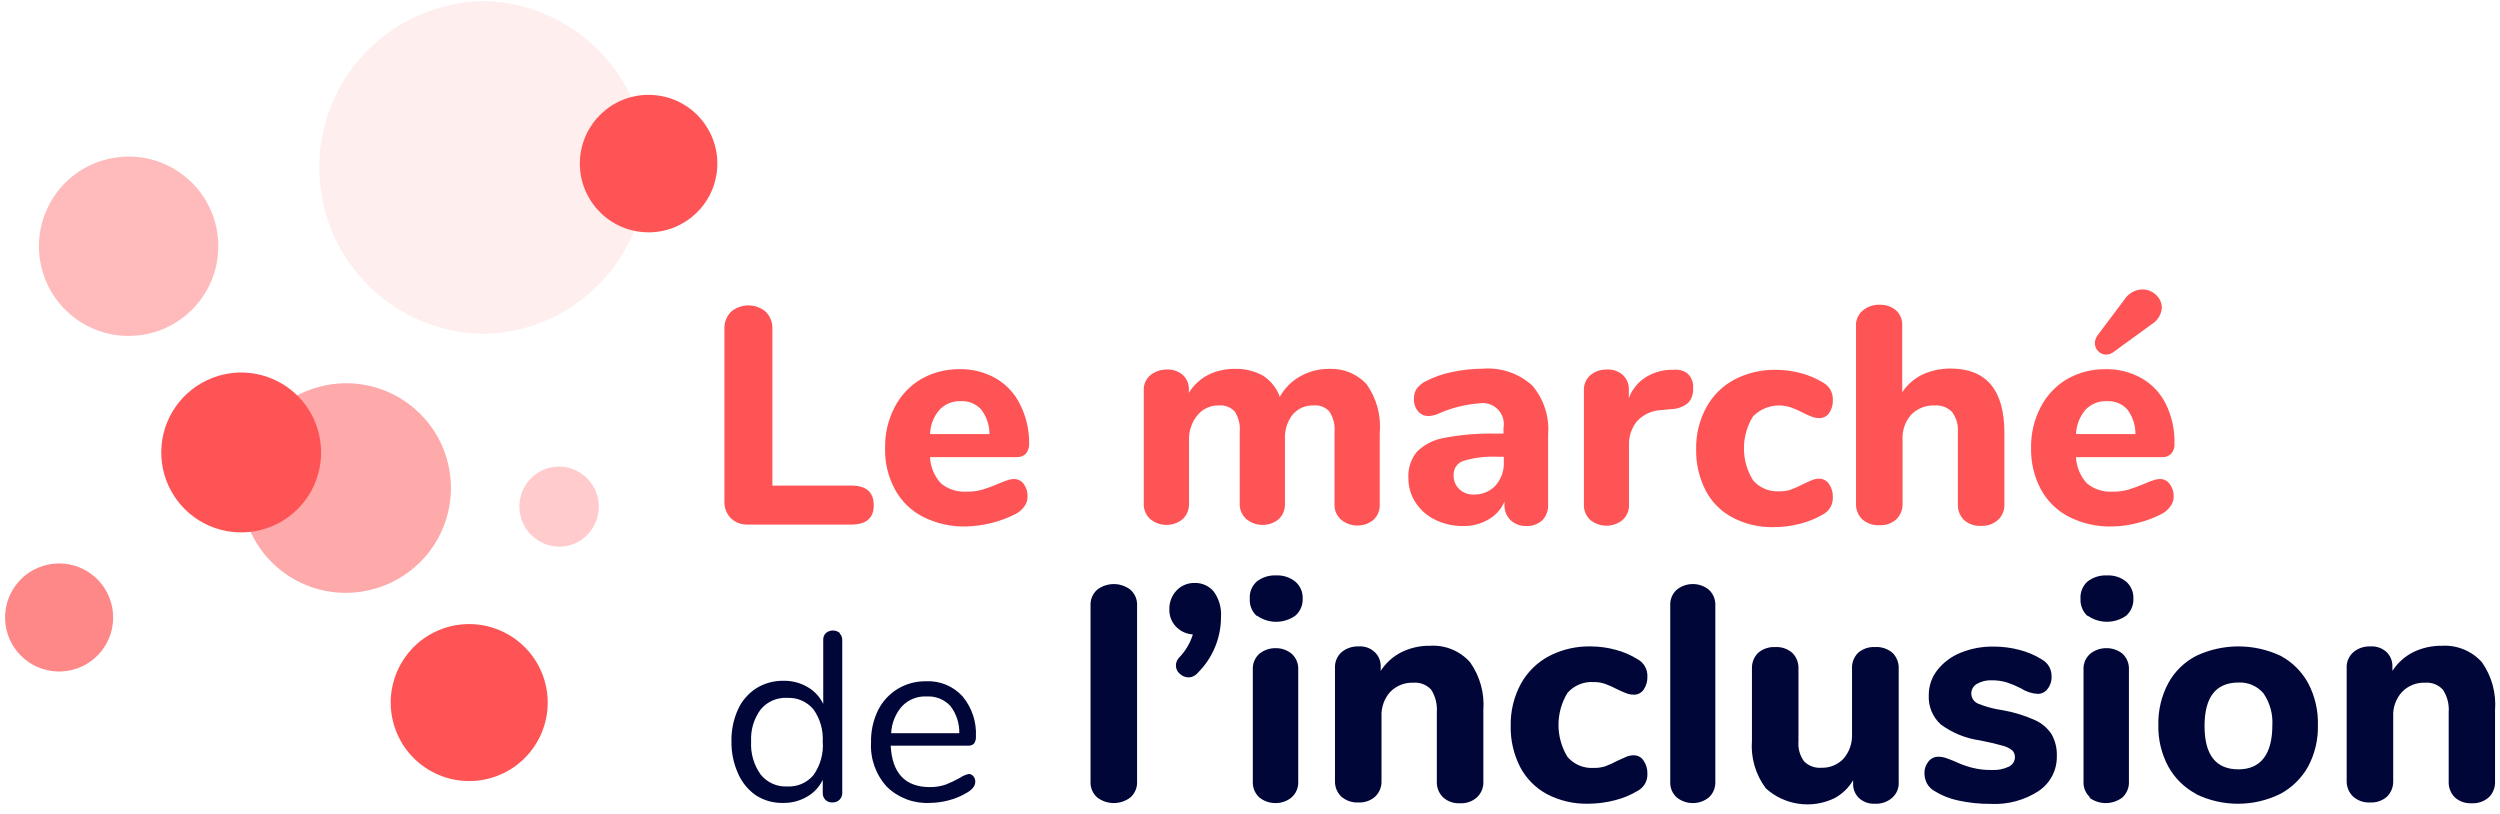
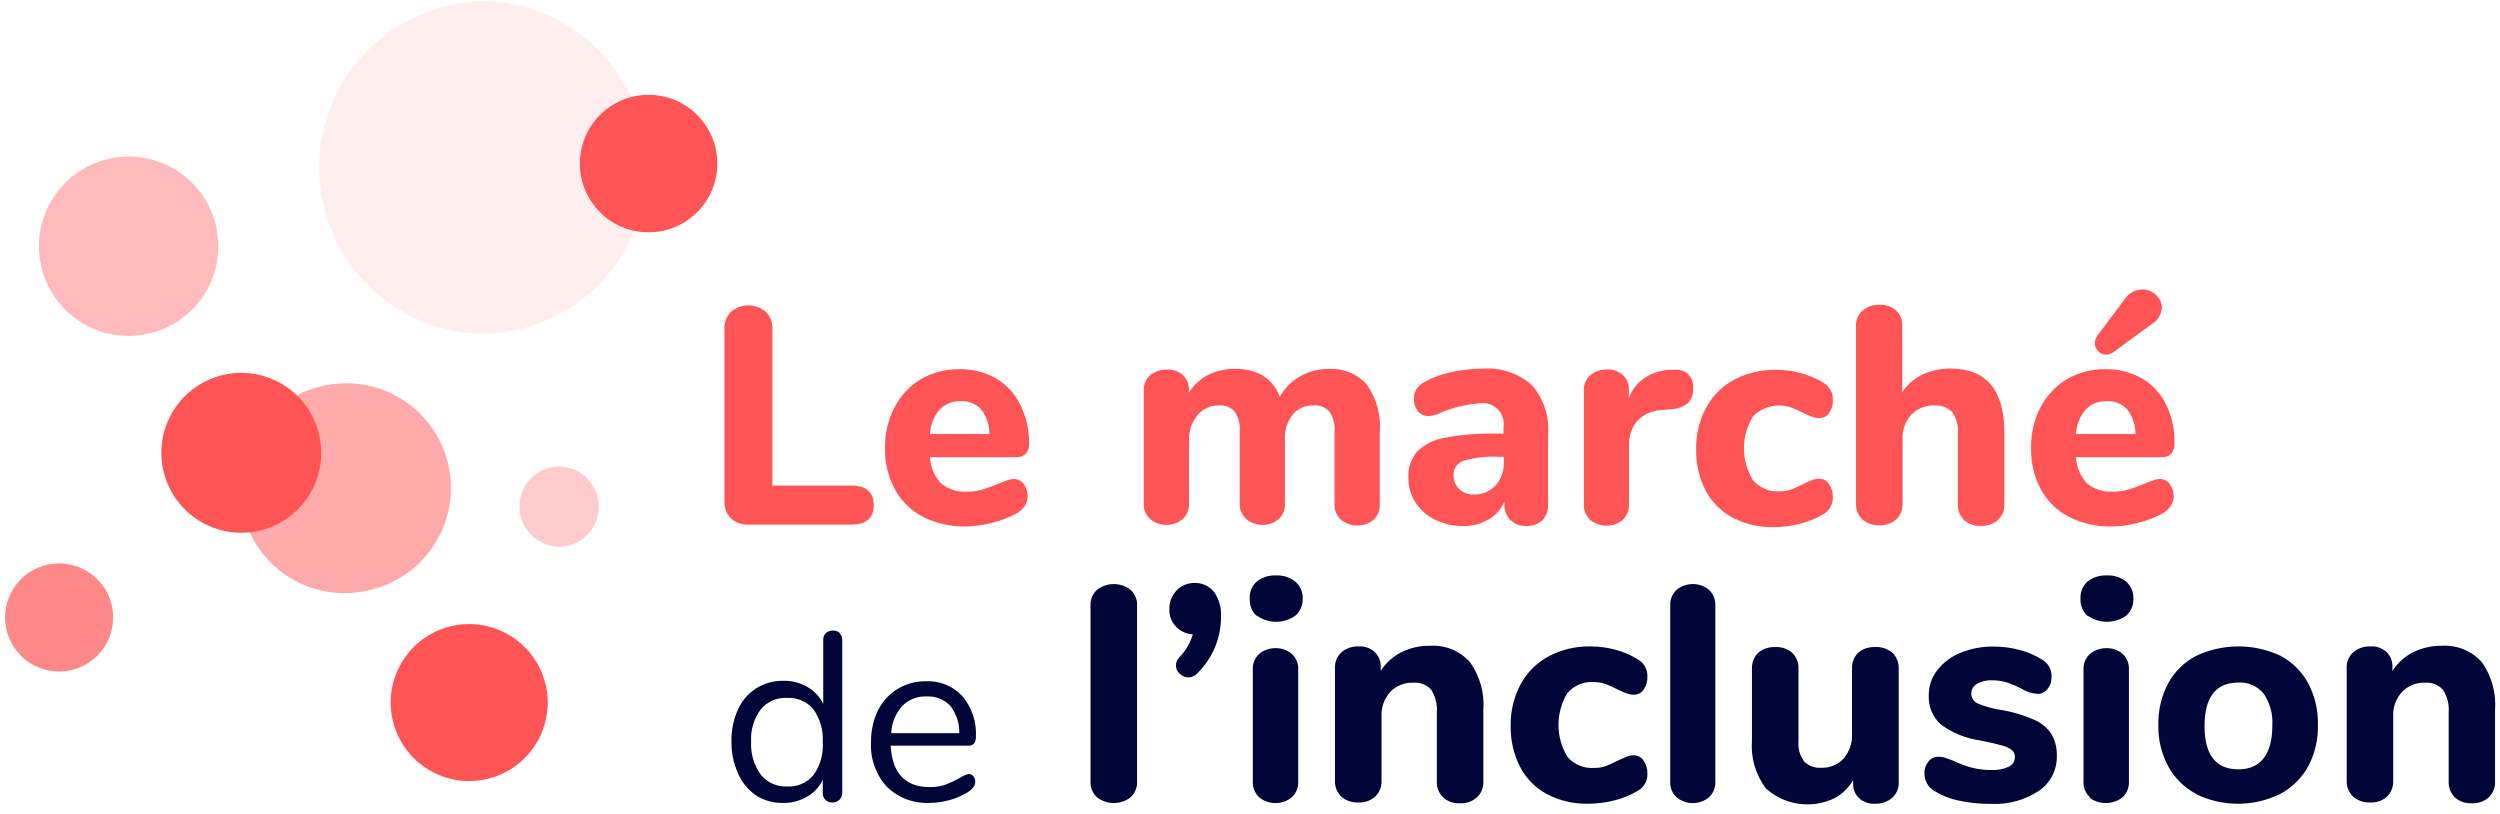
<svg xmlns="http://www.w3.org/2000/svg" preserveAspectRatio="xMinYMin meet" viewBox="0 0 249 81">
-   <g fill="none" transform="translate(-1 -1)">
-     <path fill="#FE5455" d="M73.726 52.548C73.338 52.11 73.132 51.54 73.153 50.955L73.153 33.774C73.123 33.143 73.353 32.527 73.79 32.07 74.795 31.199 76.288 31.199 77.293 32.07 77.73 32.527 77.96 33.143 77.93 33.774L77.93 49.363 85.78 49.363C87.277 49.363 88.025 50.016 88.025 51.322 88.025 52.611 87.277 53.248 85.78 53.248L75.382 53.248C74.758 53.248 74.161 52.996 73.726 52.548zM102.962 49.204C103.229 49.567 103.364 50.011 103.344 50.462 103.349 50.805 103.242 51.14 103.041 51.417 102.818 51.735 102.523 51.997 102.182 52.182 100.64 52.965 98.942 53.395 97.213 53.439 95.734 53.474 94.269 53.146 92.946 52.484 91.759 51.88 90.782 50.931 90.143 49.761 89.454 48.493 89.114 47.064 89.156 45.621 89.126 44.203 89.455 42.801 90.111 41.545 90.708 40.387 91.619 39.421 92.739 38.758 93.907 38.092 95.232 37.751 96.576 37.771 97.836 37.743 99.079 38.057 100.175 38.678 101.213 39.276 102.049 40.168 102.58 41.242 103.198 42.454 103.515 43.798 103.503 45.159 103.526 45.527 103.413 45.889 103.185 46.178 102.947 46.42 102.616 46.548 102.277 46.529L93.631 46.529C93.672 47.507 94.062 48.439 94.729 49.156 95.447 49.737 96.356 50.027 97.277 49.968 97.815 49.978 98.352 49.909 98.869 49.761 99.41 49.592 99.941 49.395 100.462 49.172 100.732 49.045 101.019 48.949 101.274 48.854 101.503 48.766 101.745 48.718 101.99 48.71 102.375 48.706 102.738 48.89 102.962 49.204zM94.586 41.799C93.995 42.477 93.658 43.338 93.631 44.236L99.554 44.236C99.554 43.35 99.263 42.488 98.726 41.783 98.206 41.215 97.457 40.911 96.688 40.955 95.899 40.924 95.134 41.231 94.586 41.799zM137.102 39.252C138.107 40.661 138.576 42.384 138.424 44.108L138.424 51.194C138.46 51.794 138.227 52.378 137.787 52.787 137.337 53.152 136.774 53.35 136.194 53.344 135.615 53.346 135.053 53.149 134.602 52.787 134.136 52.393 133.883 51.803 133.917 51.194L133.917 44.045C133.986 43.322 133.807 42.597 133.408 41.99 133.007 41.541 132.413 41.316 131.815 41.385 131.031 41.354 130.274 41.683 129.761 42.277 129.207 42.982 128.929 43.866 128.981 44.761L128.981 51.131C129.018 51.73 128.784 52.314 128.344 52.723 127.894 53.089 127.331 53.286 126.752 53.28 126.173 53.282 125.611 53.085 125.159 52.723 124.7 52.325 124.448 51.738 124.475 51.131L124.475 44.045C124.548 43.324 124.374 42.599 123.981 41.99 123.574 41.55 122.985 41.326 122.389 41.385 121.605 41.361 120.852 41.688 120.334 42.277 119.734 42.964 119.411 43.849 119.427 44.761L119.427 51.131C119.457 51.732 119.218 52.316 118.774 52.723 118.324 53.088 117.761 53.285 117.182 53.28 116.603 53.282 116.041 53.085 115.589 52.723 115.134 52.323 114.887 51.736 114.92 51.131L114.92 39.936C114.876 39.326 115.131 38.731 115.605 38.344 116.061 37.992 116.621 37.801 117.197 37.803 117.776 37.77 118.344 37.958 118.79 38.328 119.21 38.709 119.438 39.258 119.411 39.825L119.411 40.127C119.874 39.37 120.535 38.754 121.322 38.344 122.152 37.932 123.07 37.724 123.997 37.739 124.956 37.711 125.907 37.936 126.752 38.392 127.548 38.89 128.154 39.641 128.471 40.525 128.94 39.669 129.641 38.963 130.494 38.487 131.392 37.982 132.409 37.723 133.439 37.739 134.822 37.689 136.158 38.241 137.102 39.252L137.102 39.252zM153.599 39.379C154.766 40.74 155.34 42.512 155.191 44.299L155.191 51.226C155.228 51.813 155.02 52.389 154.618 52.818 154.182 53.21 153.611 53.416 153.025 53.392 152.434 53.418 151.858 53.199 151.433 52.787 151.018 52.365 150.804 51.785 150.844 51.194L150.844 50.955C150.53 51.713 149.969 52.341 149.252 52.739 148.489 53.185 147.619 53.411 146.736 53.392 145.771 53.407 144.816 53.194 143.949 52.771 143.149 52.39 142.471 51.795 141.99 51.051 141.513 50.323 141.264 49.469 141.274 48.599 141.222 47.659 141.523 46.733 142.118 46.003 142.854 45.272 143.801 44.787 144.825 44.618 146.514 44.292 148.233 44.148 149.952 44.188L150.748 44.188 150.748 43.631C150.876 42.949 150.659 42.248 150.169 41.758 149.678 41.268 148.978 41.051 148.296 41.178 146.987 41.282 145.702 41.594 144.49 42.102 144.122 42.3 143.714 42.414 143.296 42.436 142.885 42.454 142.49 42.277 142.229 41.959 141.946 41.609 141.804 41.166 141.831 40.717 141.814 40.362 141.908 40.011 142.102 39.713 142.334 39.4 142.641 39.148 142.994 38.981 143.815 38.548 144.694 38.237 145.605 38.057 146.609 37.838 147.634 37.726 148.662 37.723 150.465 37.574 152.25 38.173 153.599 39.379zM149.952 49.363C150.524 48.715 150.821 47.87 150.78 47.006L150.78 46.497 150.255 46.497C149.083 46.43 147.909 46.564 146.783 46.895 146.159 47.085 145.745 47.676 145.78 48.328 145.762 48.856 145.971 49.366 146.354 49.729 146.738 50.085 147.247 50.275 147.771 50.255 148.592 50.286 149.388 49.961 149.952 49.363zM169.092 38.217C169.479 38.582 169.678 39.104 169.634 39.634 169.682 40.179 169.504 40.721 169.14 41.131 168.645 41.533 168.026 41.752 167.389 41.752L166.481 41.847C165.536 41.874 164.643 42.288 164.013 42.994 163.486 43.663 163.215 44.499 163.248 45.35L163.248 51.21C163.286 51.813 163.045 52.4 162.596 52.803 162.145 53.167 161.583 53.364 161.003 53.36 160.425 53.36 159.863 53.164 159.411 52.803 158.961 52.4 158.721 51.813 158.758 51.21L158.758 39.936C158.715 39.329 158.963 38.738 159.427 38.344 159.878 37.983 160.441 37.791 161.019 37.803 161.598 37.764 162.169 37.952 162.611 38.328 163.032 38.709 163.26 39.258 163.232 39.825L163.232 40.653C163.535 39.827 164.093 39.118 164.825 38.631 165.553 38.157 166.393 37.882 167.261 37.834L167.691 37.834C168.191 37.767 168.696 37.905 169.092 38.217zM173.567 52.548C172.414 51.942 171.475 50.997 170.876 49.841 170.227 48.57 169.904 47.159 169.936 45.732 169.907 44.289 170.253 42.862 170.939 41.592 171.579 40.408 172.554 39.439 173.742 38.806 175.029 38.137 176.464 37.802 177.914 37.834 178.748 37.838 179.578 37.95 180.382 38.169 181.168 38.376 181.919 38.698 182.611 39.124 183.217 39.473 183.579 40.13 183.551 40.828 183.578 41.292 183.449 41.751 183.185 42.134 182.968 42.458 182.603 42.649 182.213 42.643 181.952 42.645 181.692 42.596 181.449 42.5 181.134 42.379 180.825 42.241 180.525 42.086 180.153 41.884 179.764 41.714 179.363 41.576 178.043 41.131 176.585 41.477 175.605 42.468 174.393 44.418 174.393 46.887 175.605 48.838 176.256 49.592 177.222 49.999 178.217 49.936 178.6 49.946 178.982 49.892 179.347 49.777 179.762 49.623 180.166 49.443 180.557 49.236 180.939 49.045 181.242 48.917 181.465 48.822 181.702 48.724 181.957 48.675 182.213 48.678 182.6 48.681 182.959 48.879 183.169 49.204 183.436 49.591 183.571 50.055 183.551 50.525 183.58 51.22 183.217 51.872 182.611 52.213 181.901 52.634 181.134 52.95 180.334 53.153 179.457 53.392 178.552 53.509 177.643 53.503 176.225 53.536 174.822 53.208 173.567 52.548L173.567 52.548zM200.637 44.108L200.637 51.194C200.671 51.793 200.438 52.377 200 52.787 199.533 53.201 198.92 53.413 198.296 53.376 197.678 53.412 197.07 53.2 196.608 52.787 196.193 52.364 195.973 51.786 196.003 51.194L196.003 44.045C196.057 43.329 195.854 42.617 195.43 42.038 194.972 41.571 194.33 41.331 193.678 41.385 192.807 41.346 191.96 41.682 191.354 42.309 190.757 42.982 190.449 43.863 190.494 44.761L190.494 51.131C190.526 51.726 190.299 52.306 189.873 52.723 189.411 53.136 188.803 53.349 188.185 53.312 187.561 53.349 186.948 53.137 186.481 52.723 186.054 52.306 185.828 51.726 185.86 51.131L185.86 33.535C185.81 32.93 186.053 32.338 186.513 31.943 186.996 31.534 187.616 31.323 188.248 31.354 188.83 31.338 189.396 31.536 189.841 31.911 190.256 32.282 190.484 32.819 190.462 33.376L190.462 40.064C190.969 39.302 191.674 38.691 192.5 38.296 193.4 37.889 194.379 37.688 195.366 37.707 198.88 37.749 200.637 39.883 200.637 44.108zM217.102 49.204C217.375 49.565 217.515 50.009 217.5 50.462 217.5 50.806 217.388 51.142 217.182 51.417 216.958 51.735 216.663 51.997 216.322 52.182 215.553 52.578 214.741 52.883 213.901 53.089 213.069 53.307 212.214 53.424 211.354 53.439 209.874 53.474 208.409 53.146 207.086 52.484 205.899 51.88 204.922 50.931 204.283 49.761 203.602 48.49 203.262 47.063 203.296 45.621 203.266 44.203 203.595 42.801 204.252 41.545 204.848 40.387 205.759 39.421 206.879 38.758 208.047 38.092 209.372 37.751 210.717 37.771 211.976 37.743 213.219 38.057 214.315 38.678 215.353 39.276 216.19 40.168 216.72 41.242 217.316 42.46 217.611 43.803 217.58 45.159 217.61 45.527 217.496 45.893 217.261 46.178 217.027 46.426 216.693 46.555 216.354 46.529L207.771 46.529C207.812 47.507 208.202 48.439 208.869 49.156 209.587 49.737 210.496 50.027 211.417 49.968 211.955 49.978 212.492 49.909 213.01 49.761 213.55 49.592 214.081 49.395 214.602 49.172 214.872 49.052 215.149 48.946 215.43 48.854 215.653 48.765 215.89 48.716 216.131 48.71 216.516 48.703 216.88 48.888 217.102 49.204zM208.726 41.799C208.142 42.481 207.806 43.339 207.771 44.236L213.694 44.236C213.699 43.351 213.414 42.49 212.882 41.783 212.363 41.213 211.614 40.909 210.844 40.955 210.05 40.92 209.278 41.227 208.726 41.799L208.726 41.799zM210.812 36.322C210.502 36.33 210.201 36.209 209.984 35.987 209.769 35.779 209.648 35.491 209.65 35.191 209.652 34.903 209.747 34.624 209.92 34.395L212.564 30.876C212.957 30.238 213.646 29.843 214.395 29.825 214.901 29.827 215.387 30.027 215.748 30.382 216.114 30.711 216.322 31.18 216.322 31.672 216.266 32.326 215.907 32.916 215.35 33.264L211.608 35.987C211.386 36.182 211.107 36.299 210.812 36.322L210.812 36.322z" />
-     <path fill="#000638" d="M84.618 64.076C84.797 64.252 84.895 64.494 84.889 64.745L84.889 79.952C84.9 80.213 84.802 80.467 84.618 80.653 84.426 80.837 84.167 80.935 83.901 80.924 83.64 80.939 83.384 80.84 83.201 80.653 83.021 80.465 82.929 80.211 82.946 79.952L82.946 78.662C82.61 79.385 82.052 79.982 81.354 80.366 80.632 80.78 79.812 80.989 78.981 80.971 78.022 80.994 77.079 80.728 76.274 80.207 75.493 79.658 74.881 78.903 74.506 78.025 74.057 77.025 73.834 75.937 73.854 74.841 73.829 73.744 74.052 72.655 74.506 71.656 74.896 70.795 75.527 70.065 76.322 69.554 77.133 69.05 78.073 68.79 79.029 68.806 79.86 68.788 80.68 68.997 81.401 69.411 82.097 69.799 82.653 70.395 82.994 71.115L82.994 64.745C82.979 64.491 83.071 64.243 83.248 64.061 83.655 63.708 84.259 63.708 84.666 64.061L84.618 64.076zM82.022 78.201C82.714 77.223 83.041 76.034 82.946 74.841 83.005 73.705 82.68 72.583 82.022 71.656 81.381 70.884 80.413 70.459 79.411 70.51 78.397 70.449 77.415 70.874 76.768 71.656 76.087 72.573 75.749 73.7 75.812 74.841 75.741 76.022 76.079 77.191 76.768 78.153 77.409 78.946 78.392 79.385 79.411 79.331 80.411 79.386 81.378 78.967 82.022 78.201zM97.946 78.312C98.076 78.462 98.144 78.655 98.137 78.854 98.137 79.268 97.866 79.618 97.309 79.952 96.739 80.294 96.122 80.552 95.478 80.717 94.869 80.877 94.244 80.963 93.615 80.971 92.033 81.055 90.488 80.478 89.347 79.379 88.239 78.18 87.665 76.582 87.755 74.952 87.728 73.851 87.963 72.76 88.439 71.768 88.876 70.88 89.555 70.135 90.398 69.618 91.257 69.1 92.245 68.835 93.248 68.854 94.616 68.79 95.941 69.339 96.863 70.35 97.801 71.47 98.279 72.904 98.201 74.363 98.219 74.612 98.152 74.859 98.01 75.064 97.842 75.219 97.616 75.294 97.389 75.271L89.713 75.271C89.857 78.01 91.162 79.395 93.615 79.395 94.156 79.401 94.694 79.315 95.207 79.14 95.7 78.945 96.179 78.716 96.64 78.455 96.895 78.279 97.181 78.155 97.484 78.089 97.664 78.089 97.834 78.171 97.946 78.312zM90.86 71.322C90.192 72.07 89.804 73.027 89.761 74.029L96.545 74.029C96.569 73.046 96.254 72.084 95.653 71.306 95.049 70.663 94.193 70.319 93.312 70.366 92.395 70.316 91.501 70.665 90.86 71.322zM110.287 80.43C109.831 80.03 109.584 79.443 109.618 78.838L109.618 61.322C109.584 60.716 109.831 60.129 110.287 59.729 111.261 58.989 112.609 58.989 113.583 59.729 114.038 60.129 114.285 60.716 114.252 61.322L114.252 78.838C114.285 79.443 114.038 80.03 113.583 80.43 112.609 81.17 111.261 81.17 110.287 80.43L110.287 80.43zM121.879 59.904C122.414 60.635 122.674 61.532 122.611 62.436 122.618 64.528 121.787 66.535 120.303 68.01 120.087 68.278 119.77 68.445 119.427 68.471 119.09 68.476 118.765 68.35 118.519 68.121 118.264 67.916 118.117 67.605 118.121 67.277 118.124 66.978 118.244 66.693 118.455 66.481 119.081 65.834 119.545 65.048 119.809 64.188 119.167 64.153 118.563 63.874 118.121 63.408 117.685 62.949 117.45 62.336 117.468 61.704 117.446 61.002 117.704 60.32 118.185 59.809 118.654 59.32 119.306 59.049 119.984 59.061 120.711 59.041 121.407 59.351 121.879 59.904L121.879 59.904zM126.178 62.357C125.699 61.924 125.441 61.298 125.478 60.653 125.427 59.997 125.686 59.354 126.178 58.917 126.727 58.49 127.411 58.275 128.105 58.312 128.797 58.277 129.477 58.498 130.016 58.933 130.502 59.35 130.772 59.965 130.748 60.605 130.778 61.252 130.515 61.878 130.032 62.309 128.881 63.138 127.329 63.138 126.178 62.309L126.178 62.357zM126.433 80.43C125.989 80.023 125.75 79.439 125.78 78.838L125.78 67.691C125.747 67.086 125.993 66.499 126.449 66.099 126.903 65.742 127.464 65.551 128.041 65.557 128.619 65.544 129.183 65.736 129.634 66.099 130.089 66.499 130.336 67.086 130.303 67.691L130.303 78.838C130.336 79.443 130.089 80.03 129.634 80.43 129.185 80.797 128.621 80.994 128.041 80.987 127.457 80.991 126.889 80.795 126.433 80.43L126.433 80.43zM147.42 66.959C148.403 68.349 148.87 70.038 148.742 71.736L148.742 78.822C148.776 79.421 148.543 80.004 148.105 80.414 147.643 80.828 147.036 81.04 146.417 81.003 145.798 81.043 145.189 80.831 144.729 80.414 144.303 79.997 144.076 79.417 144.108 78.822L144.108 71.943C144.168 71.154 143.972 70.367 143.551 69.697 143.101 69.204 142.449 68.945 141.783 68.997 140.912 68.959 140.066 69.295 139.459 69.92 138.862 70.594 138.554 71.474 138.599 72.373L138.599 78.742C138.631 79.337 138.404 79.918 137.978 80.334 137.516 80.748 136.908 80.96 136.29 80.924 135.667 80.957 135.055 80.746 134.586 80.334 134.159 79.918 133.933 79.337 133.965 78.742L133.965 67.548C133.93 66.945 134.17 66.36 134.618 65.955 135.097 65.562 135.703 65.358 136.322 65.382 136.907 65.339 137.483 65.541 137.914 65.939 138.317 66.318 138.537 66.852 138.519 67.404L138.519 67.818C139.03 67.024 139.745 66.38 140.589 65.955 141.48 65.518 142.463 65.299 143.455 65.318 144.958 65.23 146.419 65.834 147.42 66.959L147.42 66.959zM155.08 80.096C153.936 79.483 153.004 78.539 152.404 77.389 151.755 76.118 151.433 74.706 151.465 73.28 151.438 71.832 151.783 70.401 152.468 69.124 153.114 67.948 154.087 66.985 155.271 66.354 156.558 65.684 157.992 65.35 159.443 65.382 160.276 65.385 161.106 65.498 161.911 65.717 162.693 65.921 163.439 66.243 164.124 66.672 164.739 67.014 165.108 67.673 165.08 68.376 165.099 68.839 164.971 69.296 164.713 69.682 164.492 70.008 164.12 70.2 163.726 70.191 163.47 70.191 163.216 70.143 162.978 70.048 162.657 69.928 162.343 69.789 162.038 69.634 161.669 69.435 161.286 69.265 160.892 69.124 160.525 68.991 160.136 68.926 159.745 68.933 158.748 68.862 157.775 69.263 157.118 70.016 155.928 71.972 155.928 74.429 157.118 76.385 157.772 77.145 158.745 77.552 159.745 77.484 160.128 77.494 160.51 77.44 160.876 77.325 161.287 77.174 161.686 76.993 162.07 76.783L162.994 76.369C163.226 76.273 163.475 76.224 163.726 76.226 164.118 76.224 164.485 76.422 164.697 76.752 164.965 77.139 165.099 77.603 165.08 78.073 165.11 78.772 164.739 79.427 164.124 79.761 163.421 80.184 162.659 80.501 161.863 80.701 160.984 80.931 160.08 81.048 159.172 81.051 157.749 81.083 156.341 80.754 155.08 80.096zM168.01 80.43C167.56 80.027 167.319 79.44 167.357 78.838L167.357 61.322C167.319 60.719 167.56 60.132 168.01 59.729 168.462 59.368 169.023 59.172 169.602 59.172 170.181 59.168 170.744 59.365 171.194 59.729 171.638 60.136 171.877 60.72 171.847 61.322L171.847 78.838C171.877 79.439 171.638 80.023 171.194 80.43 170.744 80.795 170.181 80.992 169.602 80.987 169.023 80.988 168.462 80.791 168.01 80.43L168.01 80.43zM189.49 66.019C189.914 66.438 190.139 67.017 190.111 67.611L190.111 78.869C190.154 79.473 189.912 80.062 189.459 80.462 188.987 80.869 188.377 81.08 187.755 81.051 187.171 81.086 186.597 80.885 186.162 80.494 185.762 80.114 185.547 79.579 185.573 79.029L185.573 78.71C185.132 79.462 184.493 80.079 183.726 80.494 181.459 81.597 178.749 81.213 176.879 79.522 175.85 78.152 175.357 76.453 175.494 74.745L175.494 67.611C175.466 67.017 175.691 66.438 176.115 66.019 176.59 65.619 177.198 65.414 177.818 65.446 178.434 65.412 179.039 65.617 179.506 66.019 179.93 66.438 180.155 67.017 180.127 67.611L180.127 74.841C180.067 75.55 180.265 76.257 180.685 76.831 181.141 77.288 181.776 77.521 182.42 77.468 183.249 77.494 184.049 77.163 184.618 76.561 185.197 75.884 185.499 75.014 185.462 74.124L185.462 67.611C185.428 67.019 185.648 66.44 186.067 66.019 186.534 65.617 187.139 65.412 187.755 65.446 188.386 65.406 189.007 65.611 189.49 66.019zM196.051 80.732C195.193 80.556 194.373 80.227 193.631 79.761 193.327 79.582 193.079 79.323 192.914 79.013 192.758 78.707 192.677 78.369 192.675 78.025 192.658 77.597 192.8 77.177 193.073 76.847 193.31 76.543 193.675 76.367 194.061 76.369 194.332 76.372 194.601 76.42 194.857 76.513 195.111 76.608 195.398 76.704 195.685 76.831 196.227 77.091 196.792 77.299 197.373 77.452 198.038 77.626 198.724 77.707 199.411 77.691 199.987 77.721 200.562 77.606 201.083 77.357 201.443 77.188 201.677 76.831 201.688 76.433 201.697 76.18 201.605 75.934 201.433 75.748 201.148 75.52 200.817 75.357 200.462 75.271 199.984 75.127 199.252 74.952 198.217 74.745 196.798 74.55 195.452 74.003 194.299 73.153 193.485 72.41 193.046 71.34 193.105 70.239 193.099 69.339 193.396 68.464 193.949 67.755 194.554 66.984 195.35 66.386 196.258 66.019 197.309 65.592 198.436 65.381 199.57 65.398 200.441 65.397 201.308 65.51 202.15 65.732 202.938 65.934 203.69 66.256 204.379 66.688 204.994 67.03 205.363 67.689 205.334 68.392 205.355 68.835 205.213 69.271 204.936 69.618 204.711 69.929 204.349 70.113 203.965 70.111 203.363 70.078 202.781 69.885 202.277 69.554 201.825 69.324 201.357 69.127 200.876 68.965 200.395 68.824 199.896 68.754 199.395 68.758 198.866 68.732 198.341 68.859 197.882 69.124 197.531 69.332 197.323 69.717 197.343 70.124 197.363 70.532 197.608 70.895 197.978 71.067 198.774 71.394 199.609 71.619 200.462 71.736 201.56 71.926 202.629 72.252 203.646 72.707 204.334 73.007 204.92 73.499 205.334 74.124 205.707 74.789 205.889 75.544 205.86 76.306 205.89 77.694 205.212 79.002 204.061 79.777 202.646 80.703 200.972 81.155 199.283 81.067 198.197 81.074 197.113 80.962 196.051 80.732zM208.917 62.357C208.444 61.92 208.187 61.296 208.217 60.653 208.173 59.998 208.431 59.358 208.917 58.917 209.472 58.49 210.161 58.275 210.86 58.312 211.551 58.277 212.232 58.498 212.771 58.933 213.245 59.357 213.508 59.969 213.487 60.605 213.517 61.249 213.26 61.872 212.787 62.309 211.629 63.136 210.074 63.136 208.917 62.309L208.917 62.357zM209.188 80.43C208.732 80.03 208.486 79.443 208.519 78.838L208.519 67.691C208.485 67.082 208.738 66.493 209.204 66.099 209.657 65.742 210.219 65.551 210.796 65.557 211.374 65.547 211.937 65.739 212.389 66.099 212.832 66.506 213.072 67.09 213.041 67.691L213.041 78.838C213.072 79.439 212.832 80.023 212.389 80.43 211.41 81.173 210.055 81.173 209.076 80.43L209.188 80.43zM219.745 80.08C218.568 79.459 217.6 78.507 216.959 77.341 216.277 76.069 215.937 74.643 215.971 73.201 215.939 71.754 216.279 70.322 216.959 69.045 217.595 67.879 218.566 66.931 219.745 66.322 222.408 65.069 225.49 65.069 228.153 66.322 229.311 66.943 230.263 67.89 230.892 69.045 231.566 70.324 231.901 71.755 231.863 73.201 231.903 74.641 231.568 76.068 230.892 77.341 230.246 78.503 229.279 79.454 228.105 80.08 225.453 81.379 222.349 81.379 219.697 80.08L219.745 80.08zM227.325 73.248C227.393 72.119 227.085 70.999 226.449 70.064 225.831 69.331 224.906 68.93 223.949 68.981 221.704 68.981 220.573 70.43 220.573 73.312 220.573 76.194 221.704 77.627 223.949 77.627 226.194 77.627 227.325 76.083 227.325 73.248zM248.201 66.959C249.177 68.351 249.639 70.04 249.506 71.736L249.506 78.822C249.538 79.417 249.312 79.997 248.885 80.414 248.418 80.828 247.805 81.04 247.182 81.003 246.563 81.04 245.955 80.828 245.494 80.414 245.078 79.991 244.858 79.414 244.889 78.822L244.889 71.943C244.951 71.151 244.75 70.362 244.315 69.697 243.866 69.204 243.213 68.945 242.548 68.997 241.681 68.96 240.841 69.296 240.239 69.92 239.631 70.588 239.315 71.471 239.363 72.373L239.363 78.742C239.393 79.334 239.174 79.912 238.758 80.334 238.296 80.748 237.689 80.96 237.07 80.924 236.446 80.961 235.834 80.749 235.366 80.334 234.935 79.919 234.704 79.34 234.729 78.742L234.729 67.548C234.694 66.942 234.941 66.354 235.398 65.955 235.875 65.558 236.482 65.354 237.102 65.382 237.686 65.343 238.262 65.544 238.694 65.939 239.091 66.321 239.305 66.854 239.283 67.404L239.283 67.818C239.799 67.027 240.512 66.385 241.354 65.955 242.246 65.523 243.228 65.305 244.22 65.318 245.727 65.232 247.192 65.835 248.201 66.959L248.201 66.959z" />
-     <path fill="#FEA9AA" d="M35.494,39.172 C34.452,39.169 33.416,39.325 32.42,39.634 C27.463,41.132 24.355,46.041 25.122,51.163 C25.889,56.285 30.299,60.068 35.478,60.048 C36.52,60.045 37.557,59.884 38.551,59.57 C43.481,58.052 46.561,53.158 45.797,48.056 C45.032,42.954 40.652,39.178 35.494,39.172" />
-     <path fill="#FE5455" d="M32.611,43.662 C33.588,46.743 32.604,50.109 30.123,52.18 C27.642,54.25 24.155,54.616 21.298,53.105 C18.442,51.593 16.782,48.505 17.098,45.289 C17.414,42.072 19.643,39.366 22.739,38.439 C26.904,37.193 31.298,39.518 32.611,43.662 L32.611,43.662 Z" />
-     <path fill="#FEE" d="M49.363,1.115 C47.71,1.112 46.067,1.365 44.49,1.863 C36.658,4.273 31.766,12.051 32.985,20.155 C34.204,28.259 41.168,34.253 49.363,34.252 C58.314,33.974 65.426,26.638 65.426,17.683 C65.426,8.728 58.314,1.392 49.363,1.115" />
-     <path fill="#FE5455" d="M65.589 10.446C61.929 10.452 58.921 13.336 58.76 16.992 58.6 20.649 61.343 23.786 64.989 24.113 68.634 24.44 71.892 21.842 72.385 18.215 72.878 14.588 70.432 11.215 66.831 10.557 66.422 10.481 66.006 10.443 65.589 10.446M55.207 68.678C56.475 72.805 54.158 77.178 50.032 78.448 45.906 79.717 41.532 77.402 40.261 73.276 38.991 69.15 41.304 64.775 45.43 63.503 49.558 62.24 53.931 64.554 55.207 68.678L55.207 68.678z" />
-     <path fill="#FE8788" d="M6.895,57.118 C6.355,57.12 5.819,57.201 5.303,57.357 C2.612,58.186 1.015,60.95 1.64,63.695 C2.266,66.441 4.902,68.24 7.687,67.823 C10.471,67.405 12.463,64.911 12.256,62.103 C12.048,59.295 9.711,57.121 6.895,57.118" />
-     <path fill="#FFCBCC" d="M56.688,47.468 C56.289,47.473 55.893,47.532 55.51,47.643 C53.642,48.242 52.485,50.107 52.778,52.046 C53.071,53.985 54.727,55.425 56.688,55.446 C57.087,55.449 57.485,55.39 57.866,55.271 C59.734,54.672 60.891,52.807 60.598,50.868 C60.305,48.929 58.649,47.489 56.688,47.468" />
-     <path fill="#FBB" d="M13.838,16.592 C12.953,16.594 12.074,16.723 11.226,16.975 C6.749,18.328 4.074,22.905 5.092,27.47 C6.11,32.035 10.477,35.042 15.105,34.364 C19.732,33.687 23.054,29.555 22.722,24.89 C22.389,20.225 18.515,16.606 13.838,16.592" />
+   <g fill="none">
+     <path fill="#FE5455" d="M72.726 51.548a2.277 2.277 0 01-.573-1.593V32.774c-.03-.631.2-1.247.637-1.704a2.675 2.675 0 013.503 0c.437.457.667 1.073.637 1.704v15.59h7.85c1.497 0 2.245.652 2.245 1.958 0 1.29-.748 1.926-2.245 1.926H74.382a2.308 2.308 0 01-1.656-.7zm29.236-3.344c.267.363.402.807.382 1.258.005.343-.102.678-.303.955-.223.318-.518.58-.86.765a11.624 11.624 0 01-4.968 1.257 9.076 9.076 0 01-4.267-.955 6.608 6.608 0 01-2.803-2.723 8.169 8.169 0 01-.987-4.14 8.424 8.424 0 01.955-4.076 6.927 6.927 0 012.628-2.787 7.532 7.532 0 013.837-.987 6.99 6.99 0 013.6.907 6.051 6.051 0 012.404 2.564 8.455 8.455 0 01.923 3.917c.023.368-.09.73-.318 1.02a1.18 1.18 0 01-.908.35h-8.646c.04.978.43 1.91 1.098 2.627.718.58 1.627.87 2.548.812a5.43 5.43 0 001.592-.207 16.8 16.8 0 001.593-.589c.27-.127.557-.223.812-.318a2.2 2.2 0 01.716-.144c.385-.004.748.18.972.494zm-8.376-7.405a3.885 3.885 0 00-.955 2.437h5.923c0-.886-.29-1.748-.828-2.453a2.564 2.564 0 00-2.038-.828 2.77 2.77 0 00-2.102.844zm42.516-2.547a7.261 7.261 0 011.322 4.856v7.086a2.01 2.01 0 01-.637 1.593 2.485 2.485 0 01-1.593.557 2.533 2.533 0 01-1.592-.557 1.943 1.943 0 01-.685-1.593v-7.15a3.185 3.185 0 00-.51-2.054 1.847 1.847 0 00-1.592-.605 2.58 2.58 0 00-2.054.892 3.678 3.678 0 00-.78 2.484v6.37a2.005 2.005 0 01-.637 1.592 2.484 2.484 0 01-1.592.557 2.532 2.532 0 01-1.593-.557 1.99 1.99 0 01-.684-1.592v-7.086a3.19 3.19 0 00-.494-2.055 1.91 1.91 0 00-1.592-.605 2.627 2.627 0 00-2.055.892 3.678 3.678 0 00-.907 2.484v6.37a2.022 2.022 0 01-.653 1.592 2.5 2.5 0 01-1.592.557 2.532 2.532 0 01-1.593-.557 1.975 1.975 0 01-.669-1.592V38.936a1.881 1.881 0 01.685-1.592 2.596 2.596 0 011.592-.541 2.293 2.293 0 011.593.525c.42.38.648.93.62 1.497v.302a4.889 4.889 0 011.912-1.783 5.812 5.812 0 012.675-.605c.96-.028 1.91.197 2.755.653a4.188 4.188 0 011.72 2.133 5.191 5.191 0 012.022-2.038 5.828 5.828 0 012.945-.748 4.777 4.777 0 013.663 1.513zm16.497.127a6.704 6.704 0 011.592 4.92v6.927a2.134 2.134 0 01-.573 1.592 2.245 2.245 0 01-1.593.574 2.15 2.15 0 01-1.592-.605 2.07 2.07 0 01-.59-1.593v-.239a3.63 3.63 0 01-1.591 1.784 4.777 4.777 0 01-2.516.653 6.13 6.13 0 01-2.787-.621 4.777 4.777 0 01-1.959-1.72 4.379 4.379 0 01-.716-2.452 3.774 3.774 0 01.844-2.596 5 5 0 012.707-1.385 24.076 24.076 0 015.127-.43h.796v-.557a2.102 2.102 0 00-2.452-2.453c-1.31.104-2.594.416-3.806.924a2.85 2.85 0 01-1.194.334 1.306 1.306 0 01-1.067-.477 1.8 1.8 0 01-.398-1.242 1.688 1.688 0 01.27-1.004c.233-.313.54-.565.893-.732a9.554 9.554 0 012.611-.924 14.49 14.49 0 013.057-.334 6.592 6.592 0 014.937 1.656zm-3.647 9.984a3.328 3.328 0 00.828-2.357v-.51h-.525a10.239 10.239 0 00-3.472.399 1.417 1.417 0 00-1.003 1.433 1.843 1.843 0 00.574 1.401c.384.356.893.546 1.417.526a2.85 2.85 0 002.181-.892zm19.14-11.146c.387.365.586.887.542 1.417a1.99 1.99 0 01-.494 1.497 2.77 2.77 0 01-1.751.62l-.908.096a3.44 3.44 0 00-2.468 1.147 3.583 3.583 0 00-.765 2.356v5.86a1.975 1.975 0 01-.652 1.593 2.5 2.5 0 01-1.593.557c-.578 0-1.14-.196-1.592-.557-.45-.403-.69-.99-.653-1.593V38.936a1.91 1.91 0 01.669-1.592 2.468 2.468 0 011.592-.541 2.23 2.23 0 011.592.525c.421.38.649.93.621 1.497v.828a4.14 4.14 0 011.593-2.022 4.968 4.968 0 012.436-.797h.43c.5-.067 1.005.07 1.401.383zm4.475 14.33a6.37 6.37 0 01-2.691-2.706 8.599 8.599 0 01-.94-4.109 8.344 8.344 0 011.003-4.14 6.847 6.847 0 012.803-2.786 8.63 8.63 0 014.172-.972 9.554 9.554 0 012.468.335 8.264 8.264 0 012.23.955c.605.35.967 1.006.939 1.704.027.464-.102.923-.366 1.306a1.146 1.146 0 01-.972.51 2.038 2.038 0 01-.764-.144 9.156 9.156 0 01-.924-.414 7.627 7.627 0 00-1.162-.51 3.646 3.646 0 00-3.758.892 6.035 6.035 0 000 6.37 3.185 3.185 0 002.612 1.098 3.46 3.46 0 001.13-.159c.415-.154.82-.334 1.21-.541.382-.191.685-.319.908-.414.237-.098.492-.147.748-.144.387.003.746.2.956.526.267.387.402.851.382 1.321a1.847 1.847 0 01-.94 1.688c-.71.42-1.477.737-2.277.94a9.984 9.984 0 01-2.69.35 8.344 8.344 0 01-4.077-.955zm27.07-8.439v7.086a2.022 2.022 0 01-.637 1.593 2.357 2.357 0 01-1.704.589 2.325 2.325 0 01-1.688-.59c-.415-.422-.635-1-.605-1.592v-7.15a3.01 3.01 0 00-.573-2.006 2.197 2.197 0 00-1.752-.653 3.041 3.041 0 00-2.324.924 3.44 3.44 0 00-.86 2.452v6.37a2.07 2.07 0 01-.621 1.592 2.325 2.325 0 01-1.688.59 2.357 2.357 0 01-1.704-.59 2.07 2.07 0 01-.621-1.592V32.535a1.895 1.895 0 01.653-1.592 2.5 2.5 0 011.735-.59 2.373 2.373 0 011.593.558c.415.37.643.908.62 1.465v6.688a5.08 5.08 0 012.039-1.768 6.64 6.64 0 012.866-.589c3.514.042 5.27 2.176 5.27 6.401zm16.465 5.096c.273.361.413.805.398 1.258 0 .344-.112.68-.318.955-.224.318-.519.58-.86.765-.769.396-1.581.701-2.42.907-.833.218-1.688.335-2.548.35a9.076 9.076 0 01-4.268-.955 6.608 6.608 0 01-2.803-2.723 8.344 8.344 0 01-.987-4.14 8.424 8.424 0 01.956-4.076 6.927 6.927 0 012.627-2.787 7.532 7.532 0 013.838-.987 6.99 6.99 0 013.598.907 6.051 6.051 0 012.405 2.564 8.455 8.455 0 01.86 3.917c.03.368-.084.734-.319 1.02a1.13 1.13 0 01-.907.35h-8.583c.041.978.43 1.91 1.098 2.627.718.58 1.627.87 2.548.812a5.43 5.43 0 001.593-.207 16.8 16.8 0 001.592-.589c.27-.12.547-.226.828-.318.223-.09.46-.138.7-.144.386-.007.75.178.972.494zm-8.376-7.405a3.98 3.98 0 00-.955 2.437h5.923a4.045 4.045 0 00-.812-2.453 2.548 2.548 0 00-2.038-.828 2.77 2.77 0 00-2.118.844zm2.086-5.477a1.12 1.12 0 01-.828-.335 1.099 1.099 0 01-.334-.796c.002-.288.097-.567.27-.796l2.644-3.52a2.213 2.213 0 011.83-1.05c.507.002.993.202 1.354.557.366.33.574.798.574 1.29a2.086 2.086 0 01-.972 1.592l-3.742 2.723a1.37 1.37 0 01-.796.335z" />
+     <path fill="#000638" d="M83.618 63.076a.908.908 0 01.27.67v15.206a.94.94 0 01-.27.7.971.971 0 01-.717.272.908.908 0 01-.7-.271.924.924 0 01-.255-.7v-1.29a3.742 3.742 0 01-1.592 1.703 4.57 4.57 0 01-2.373.605 4.777 4.777 0 01-2.707-.764 5.127 5.127 0 01-1.768-2.182 7.43 7.43 0 01-.652-3.184 7.309 7.309 0 01.652-3.185 4.91 4.91 0 011.816-2.102 4.968 4.968 0 012.707-.748 4.57 4.57 0 012.372.605 3.822 3.822 0 011.593 1.704v-6.37a.908.908 0 01.254-.684 1.083 1.083 0 011.418 0l-.048.015zm-2.596 14.125a5.111 5.111 0 00.924-3.36 5.048 5.048 0 00-.924-3.185 3.185 3.185 0 00-2.611-1.146 3.185 3.185 0 00-2.643 1.146 4.889 4.889 0 00-.956 3.185 5.16 5.16 0 00.956 3.312 3.185 3.185 0 002.643 1.178c1 .055 1.967-.364 2.611-1.13zm15.924.111a.78.78 0 01.19.542c0 .414-.27.764-.827 1.098-.57.342-1.187.6-1.831.765a7.707 7.707 0 01-1.863.254 5.717 5.717 0 01-4.268-1.592 6.035 6.035 0 01-1.592-4.427 6.975 6.975 0 01.684-3.184 5.223 5.223 0 011.96-2.15 5.334 5.334 0 012.85-.764 4.602 4.602 0 013.614 1.496 5.764 5.764 0 011.338 4.013c.018.249-.049.496-.191.7a.796.796 0 01-.621.208h-7.676c.144 2.739 1.45 4.124 3.902 4.124.541.006 1.08-.08 1.592-.255a11.48 11.48 0 001.433-.685c.255-.176.541-.3.844-.366.18 0 .35.082.462.223zm-7.086-6.99a4.347 4.347 0 00-1.099 2.707h6.784a4.283 4.283 0 00-.892-2.723 2.994 2.994 0 00-2.34-.94 3.185 3.185 0 00-2.453.956zm19.427 9.108a1.975 1.975 0 01-.67-1.592V60.322a1.975 1.975 0 01.67-1.593 2.723 2.723 0 013.296 0c.455.4.702.987.669 1.593v17.516a1.975 1.975 0 01-.67 1.592c-.973.74-2.321.74-3.295 0zm11.592-20.526c.535.731.795 1.628.732 2.532a7.818 7.818 0 01-2.308 5.574 1.242 1.242 0 01-.876.461 1.306 1.306 0 01-.908-.35 1.067 1.067 0 01-.398-.844c.003-.299.123-.584.334-.796a5.717 5.717 0 001.354-2.293 2.516 2.516 0 01-1.688-.78 2.373 2.373 0 01-.653-1.704 2.643 2.643 0 01.717-1.895 2.436 2.436 0 011.8-.748c.726-.02 1.422.29 1.894.843zm4.3 2.453a2.134 2.134 0 01-.701-1.704 2.102 2.102 0 01.7-1.736 2.882 2.882 0 011.927-.605 2.818 2.818 0 011.91.621c.487.417.757 1.032.733 1.672a2.15 2.15 0 01-.716 1.704 3.296 3.296 0 01-3.854 0v.048zm.254 18.073a2.022 2.022 0 01-.653-1.592V66.69a1.975 1.975 0 01.669-1.592 2.532 2.532 0 011.592-.542 2.452 2.452 0 011.593.542c.455.4.702.987.669 1.592v11.147a1.975 1.975 0 01-.67 1.592 2.468 2.468 0 01-1.592.557 2.548 2.548 0 01-1.608-.557zm20.987-13.471a7.325 7.325 0 011.322 4.777v7.086a2.022 2.022 0 01-.637 1.592 2.325 2.325 0 01-1.688.59 2.293 2.293 0 01-1.688-.59 2.07 2.07 0 01-.62-1.592v-6.88a3.694 3.694 0 00-.558-2.245 2.166 2.166 0 00-1.768-.7 3.057 3.057 0 00-2.324.923 3.44 3.44 0 00-.86 2.453v6.369a2.07 2.07 0 01-.621 1.592 2.325 2.325 0 01-1.688.59 2.389 2.389 0 01-1.704-.59 2.07 2.07 0 01-.621-1.592V66.548a1.99 1.99 0 01.653-1.593 2.532 2.532 0 011.704-.573 2.118 2.118 0 011.592.557c.403.38.623.913.605 1.465v.414a5.287 5.287 0 012.07-1.863 6.226 6.226 0 012.866-.637 4.92 4.92 0 013.965 1.64zm7.66 13.137a6.449 6.449 0 01-2.676-2.707 8.599 8.599 0 01-.939-4.109 8.455 8.455 0 011.003-4.156 6.91 6.91 0 012.803-2.77 8.63 8.63 0 014.172-.972 9.554 9.554 0 012.468.335 7.962 7.962 0 012.213.955c.615.342.984 1.001.956 1.704.02.463-.109.92-.367 1.306a1.162 1.162 0 01-.987.51c-.256 0-.51-.05-.748-.144a9.124 9.124 0 01-.94-.414 8.28 8.28 0 00-1.146-.51 3.185 3.185 0 00-1.147-.19 3.185 3.185 0 00-2.627 1.082 6.13 6.13 0 000 6.37 3.185 3.185 0 002.627 1.098c.383.01.765-.044 1.13-.16.412-.15.81-.331 1.195-.54l.924-.415c.232-.096.48-.145.732-.143.392-.002.759.196.971.526.268.387.402.85.383 1.321a1.83 1.83 0 01-.956 1.688 8.312 8.312 0 01-2.26.94c-.88.23-1.784.347-2.692.35a8.44 8.44 0 01-4.092-.955zm12.93.334c-.45-.403-.69-.99-.653-1.592V60.322a1.975 1.975 0 01.653-1.593 2.548 2.548 0 011.592-.557 2.5 2.5 0 011.592.557c.444.407.683.991.653 1.593v17.516a2.022 2.022 0 01-.653 1.592 2.5 2.5 0 01-1.592.557 2.55 2.55 0 01-1.592-.557zm21.48-14.41c.424.418.65.997.621 1.591V77.87a1.942 1.942 0 01-.652 1.593 2.436 2.436 0 01-1.704.589 2.182 2.182 0 01-1.593-.557c-.4-.38-.615-.915-.589-1.465v-.319a4.777 4.777 0 01-1.847 1.784 6.178 6.178 0 01-6.847-.972 7.022 7.022 0 01-1.385-4.777v-7.134a2.102 2.102 0 01.62-1.592 2.452 2.452 0 011.704-.573 2.389 2.389 0 011.688.573c.424.419.65.998.621 1.592v7.23c-.06.709.138 1.416.558 1.99.456.457 1.091.69 1.735.637a2.898 2.898 0 002.198-.907 3.52 3.52 0 00.844-2.437v-6.513a2.086 2.086 0 01.605-1.592 2.389 2.389 0 011.688-.573c.63-.04 1.252.165 1.735.573zm6.561 14.712a7.34 7.34 0 01-2.42-.97 1.91 1.91 0 01-.717-.75 2.197 2.197 0 01-.239-.987 1.736 1.736 0 01.398-1.178c.237-.304.602-.48.988-.478.271.003.54.051.796.144.254.095.541.19.828.318a9.49 9.49 0 001.688.621 7.373 7.373 0 002.038.24 3.455 3.455 0 001.672-.335c.36-.169.594-.526.605-.924a.955.955 0 00-.255-.685 2.484 2.484 0 00-.971-.477c-.478-.144-1.21-.319-2.245-.526a8.567 8.567 0 01-3.918-1.592 3.678 3.678 0 01-1.194-2.914c-.006-.9.291-1.775.844-2.484a5.605 5.605 0 012.309-1.736 8.471 8.471 0 013.312-.62c.87-.002 1.738.11 2.58.333a7.85 7.85 0 012.229.956c.615.342.984 1.001.955 1.704.02.443-.12.879-.398 1.226a1.194 1.194 0 01-.971.493 3.424 3.424 0 01-1.688-.557c-.452-.23-.92-.427-1.401-.589a5.111 5.111 0 00-1.481-.207 2.755 2.755 0 00-1.513.366 1.099 1.099 0 00.096 1.943 10.16 10.16 0 002.484.669 13.44 13.44 0 013.184.971c.688.3 1.274.792 1.688 1.417a4.14 4.14 0 01.526 2.182 4.076 4.076 0 01-1.8 3.471 7.962 7.962 0 01-4.777 1.29 14.857 14.857 0 01-3.232-.335zm12.866-18.375a2.182 2.182 0 01-.7-1.704 2.15 2.15 0 01.7-1.736 2.93 2.93 0 011.943-.605 2.818 2.818 0 011.91.621 2.15 2.15 0 01.717 1.672 2.182 2.182 0 01-.7 1.704 3.328 3.328 0 01-3.87 0v.048zm.27 18.073a1.975 1.975 0 01-.668-1.592V66.69a1.943 1.943 0 01.685-1.592 2.532 2.532 0 011.592-.542 2.49 2.49 0 011.593.542c.443.407.683.99.652 1.592v11.147a2.022 2.022 0 01-.652 1.592 2.739 2.739 0 01-3.313 0h.112zm10.558-.35a6.8 6.8 0 01-2.786-2.74 8.344 8.344 0 01-.988-4.14 8.44 8.44 0 01.988-4.155 6.656 6.656 0 012.786-2.723 9.873 9.873 0 018.408 0 6.752 6.752 0 012.739 2.723 8.44 8.44 0 01.971 4.156 8.328 8.328 0 01-.971 4.14 6.895 6.895 0 01-2.787 2.739 9.554 9.554 0 01-8.408 0h.048zm7.58-6.832a5.111 5.111 0 00-.876-3.184 3.057 3.057 0 00-2.5-1.083c-2.245 0-3.376 1.449-3.376 4.331 0 2.882 1.13 4.315 3.376 4.315 2.245 0 3.376-1.544 3.376-4.379zm20.876-6.29a7.325 7.325 0 011.305 4.778v7.086a2.07 2.07 0 01-.62 1.592 2.357 2.357 0 01-1.704.59 2.325 2.325 0 01-1.688-.59c-.416-.423-.636-1-.605-1.592v-6.88a3.583 3.583 0 00-.574-2.245 2.166 2.166 0 00-1.767-.7 3.025 3.025 0 00-2.31.923 3.376 3.376 0 00-.875 2.453v6.369c.03.592-.19 1.17-.605 1.592a2.325 2.325 0 01-1.688.59 2.357 2.357 0 01-1.704-.59 2.086 2.086 0 01-.637-1.592V66.548a1.959 1.959 0 01.67-1.593 2.484 2.484 0 011.703-.573 2.15 2.15 0 011.592.557c.397.382.611.915.59 1.465v.414a5.398 5.398 0 012.07-1.863 6.37 6.37 0 012.866-.637 4.968 4.968 0 013.98 1.64z" />
+     <path fill="#FEA9AA" d="M34.494 38.172a10.288 10.288 0 00-3.074.462 10.43 10.43 0 106.131 19.936 10.43 10.43 0 00-3.057-20.398" />
+     <path fill="#FE5455" d="M31.611 42.662a7.962 7.962 0 11-15.18 4.81 7.962 7.962 0 0115.18-4.81z" />
+     <path fill="#FEE" d="M48.363.115a16.1 16.1 0 00-4.873.748 16.56 16.56 0 004.873 32.389c8.95-.278 16.063-7.614 16.063-16.569 0-8.955-7.112-16.29-16.063-16.568" />
+     <path fill="#FE5455" d="M64.59 9.446a6.847 6.847 0 10.023 13.694 6.847 6.847 0 00-.024-13.694M54.207 67.678a7.818 7.818 0 11-9.777-5.175 7.834 7.834 0 019.777 5.175z" />
+     <path fill="#FE8788" d="M5.895 56.118a5.382 5.382 0 10-.014 10.764 5.382 5.382 0 00.014-10.764" />
+     <path fill="#FFCBCC" d="M55.688 46.468a4.395 4.395 0 00-1.178.175 3.997 3.997 0 001.178 7.803c.4.003.797-.056 1.178-.175a3.997 3.997 0 00-1.178-7.803" />
+     <path fill="#FBB" d="M12.838 15.592a9.252 9.252 0 00-2.612.383 8.933 8.933 0 102.612-.383" />
  </g>
</svg>
